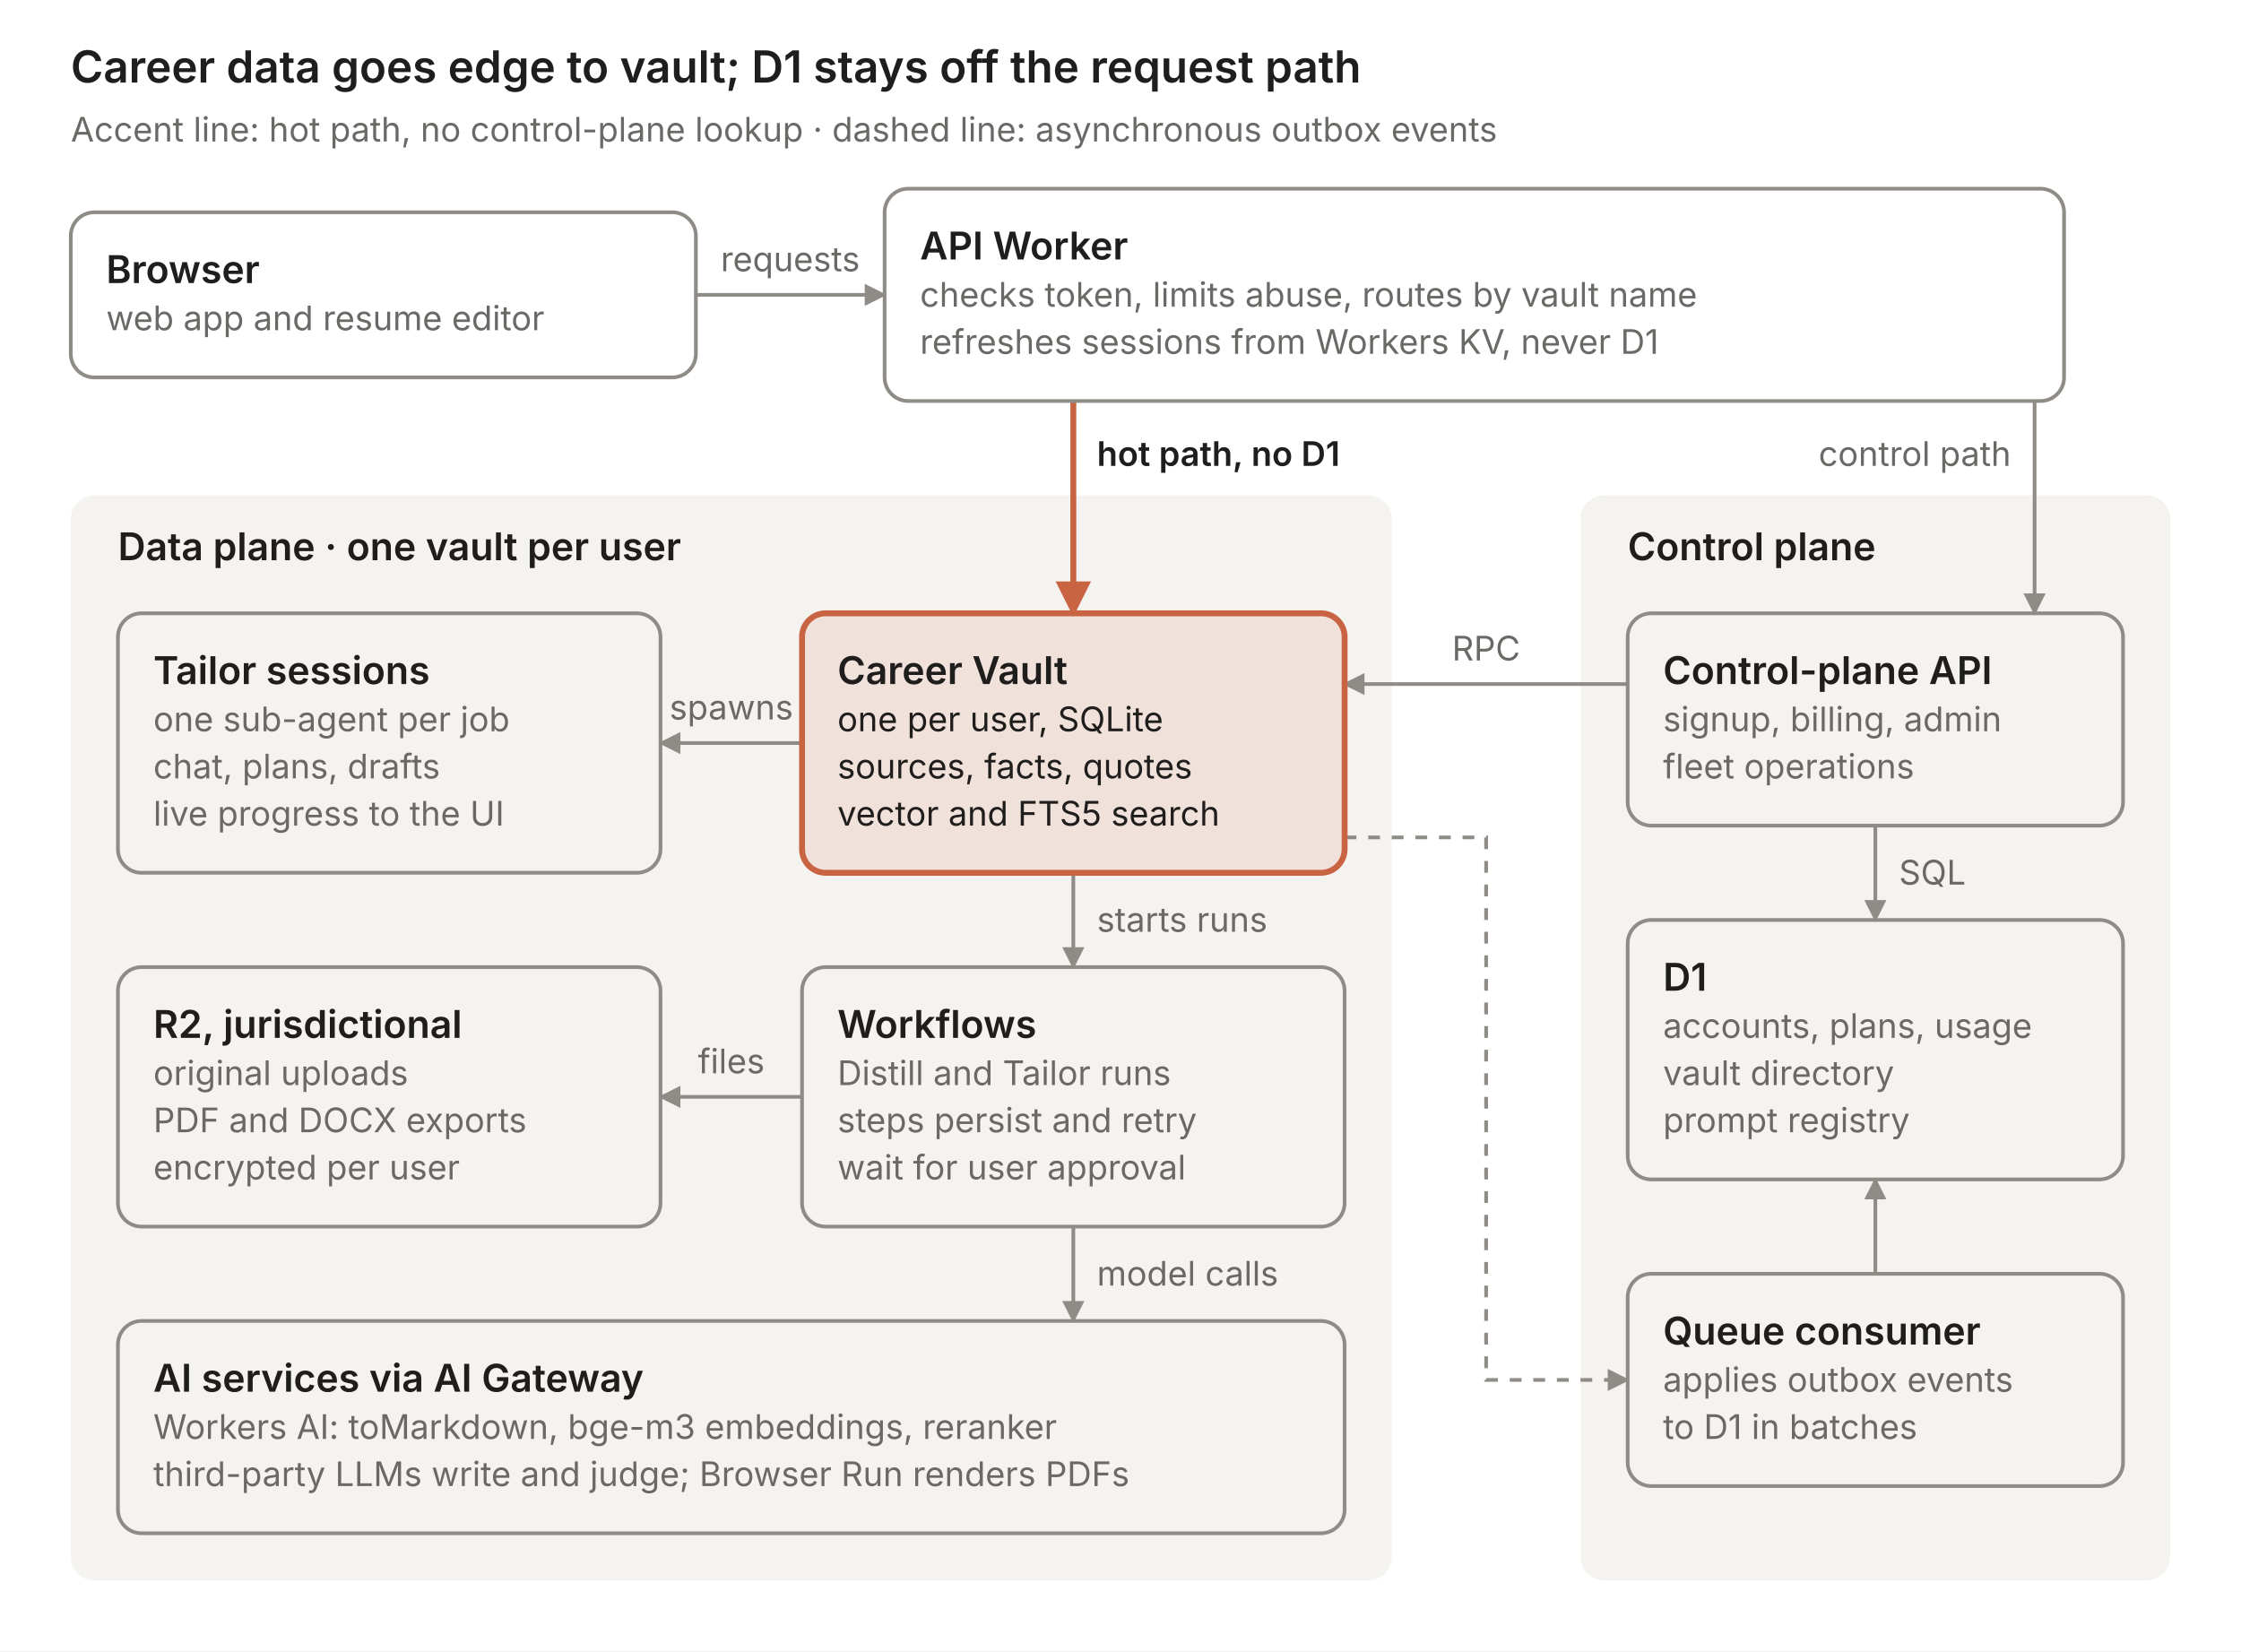
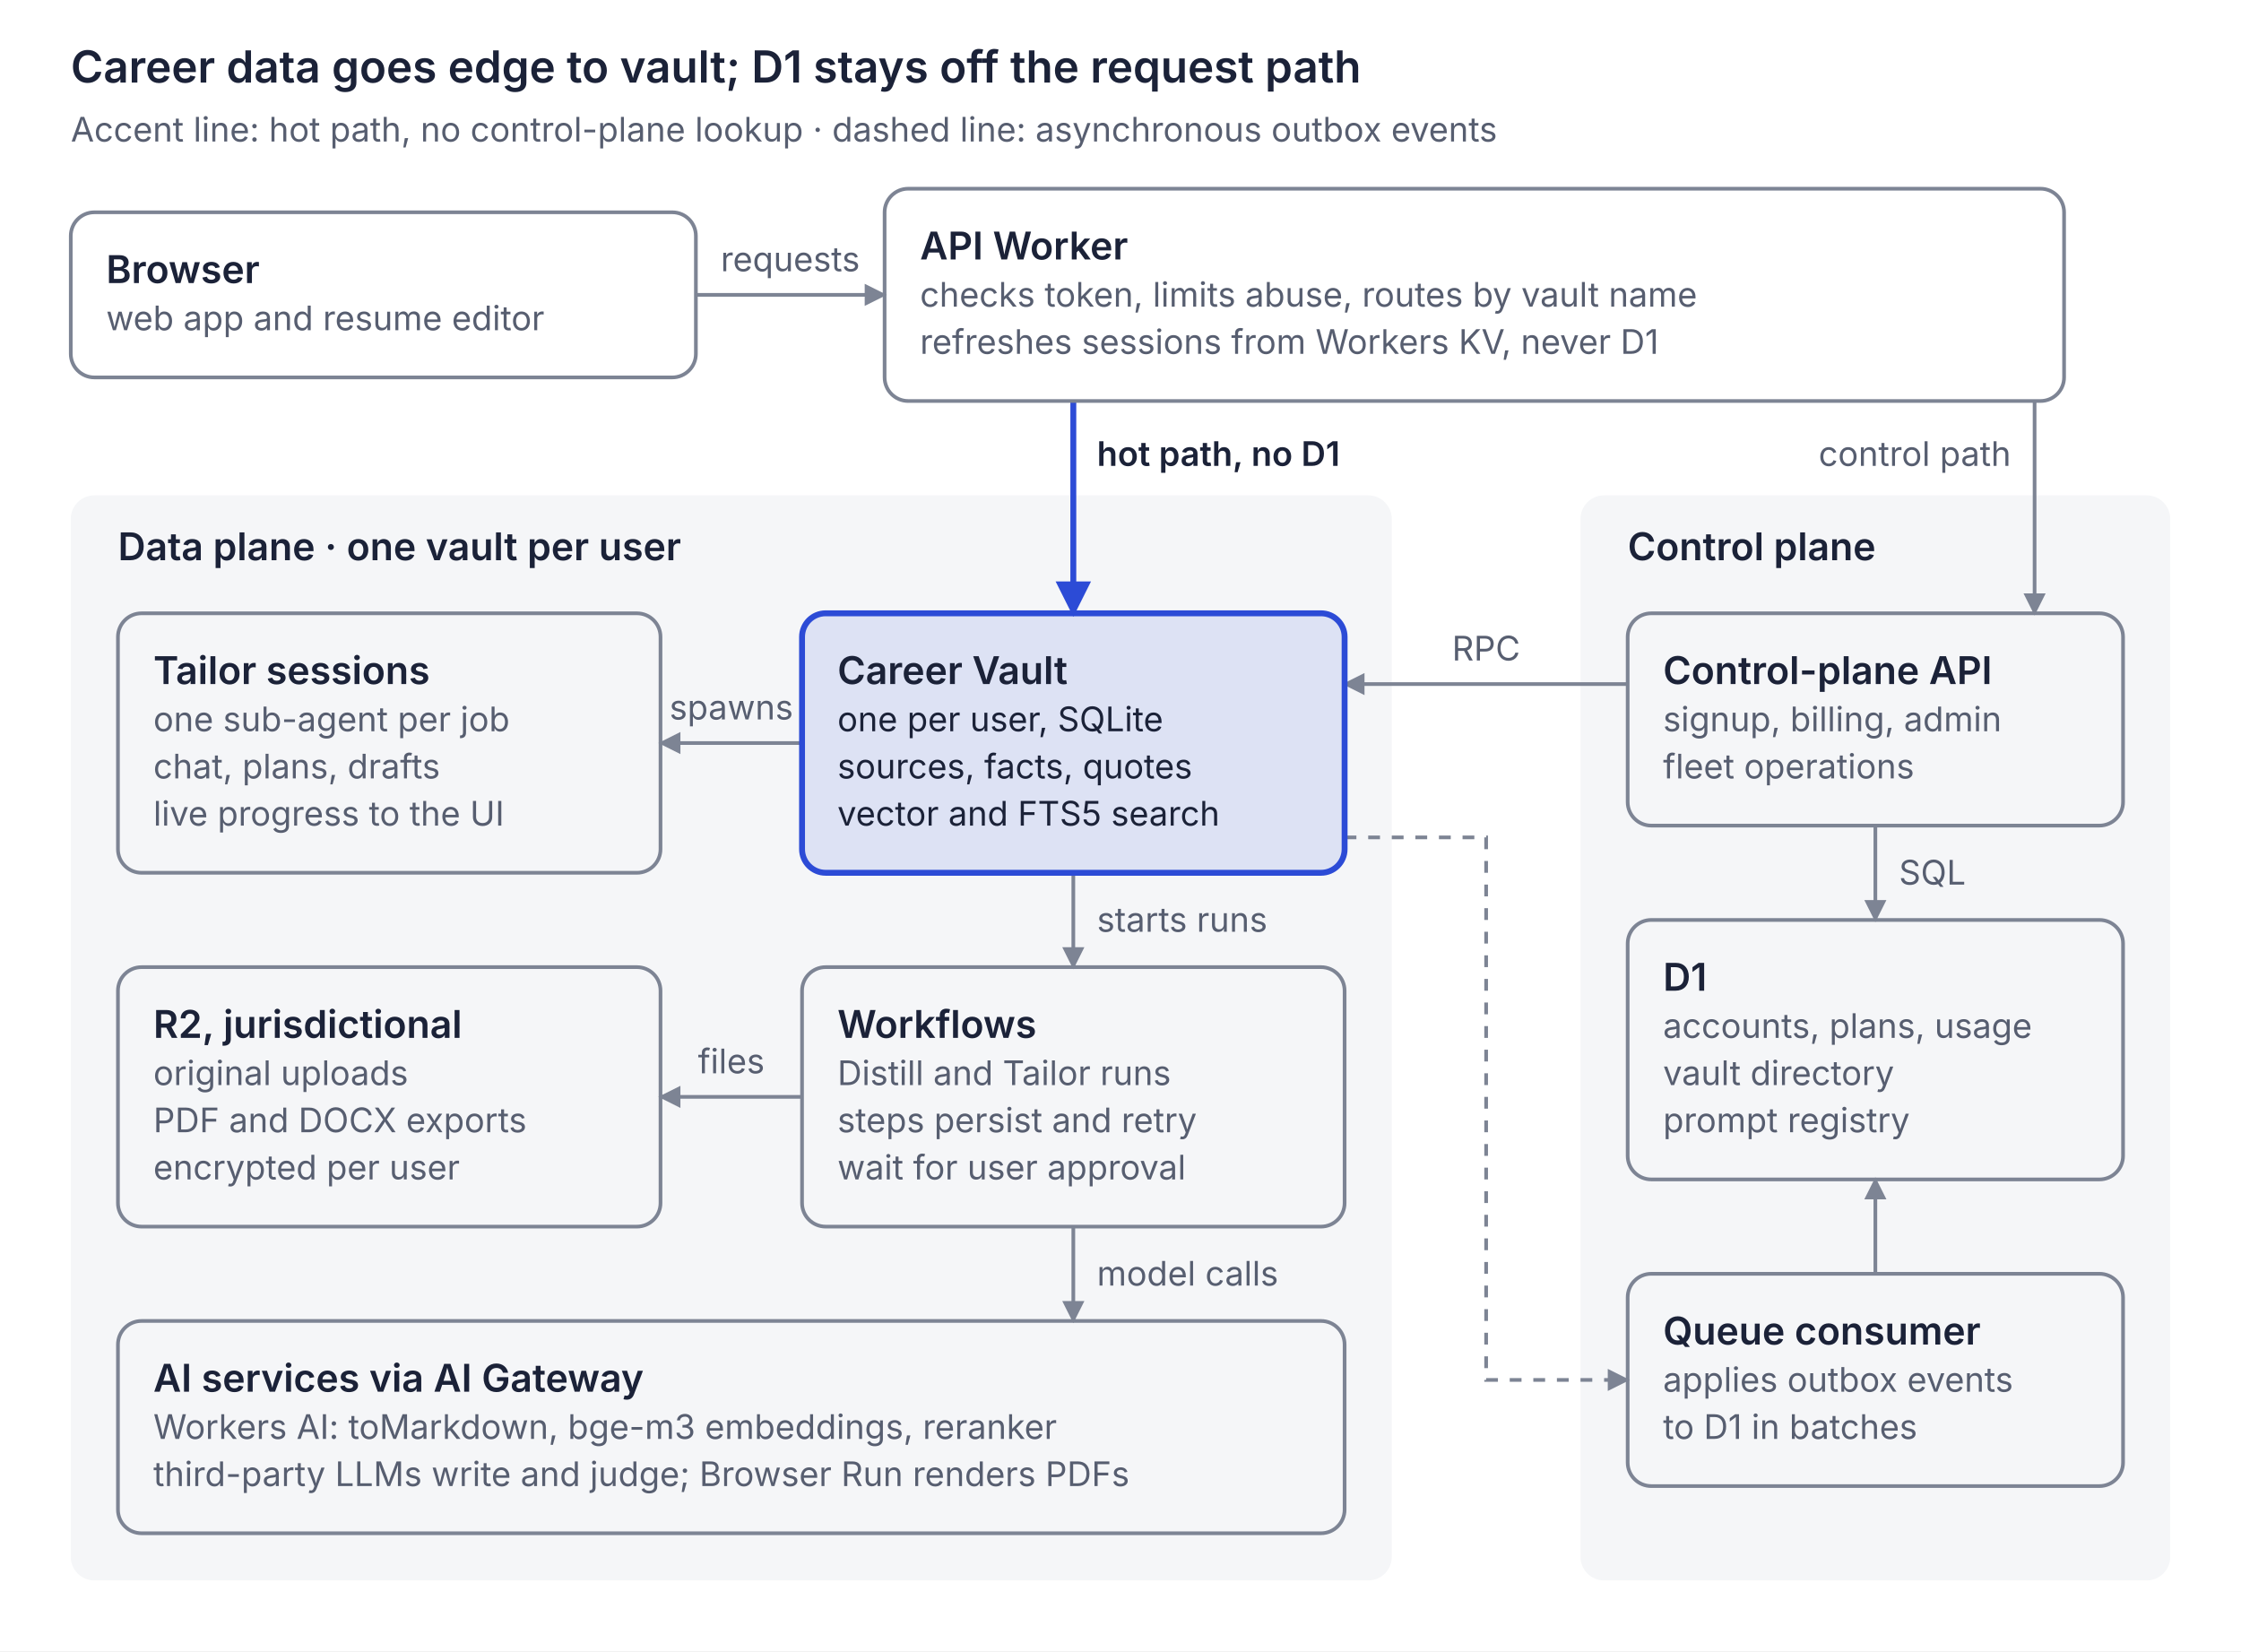
- <svg xmlns="http://www.w3.org/2000/svg" viewBox="0 0 760 560" role="img" aria-label="Career data goes edge to vault; D1 stays off the request path" font-size="13" font-family="Inter, -apple-system, 'Segoe UI', Helvetica, Arial, sans-serif">
+ <svg xmlns="http://www.w3.org/2000/svg" viewBox="0 0 760 560" role="img" aria-label="Career data goes edge to vault; D1 stays off the request path" font-size="13" font-family="'Schibsted Grotesk', Inter, -apple-system, 'Segoe UI', Helvetica, Arial, sans-serif">
  <defs>
    <marker id="arch-arrow" viewBox="0 0 10 10" refX="9" refY="5" markerWidth="6" markerHeight="6" orient="auto-start-reverse">
-       <path d="M0 0L10 5L0 10z" fill="#8f8c87" />
+       <path d="M0 0L10 5L0 10z" fill="#7d8494" />
    </marker>
    <marker id="arch-hot-arrow" viewBox="0 0 10 10" refX="9" refY="5" markerWidth="6" markerHeight="6" orient="auto-start-reverse">
-       <path d="M0 0L10 5L0 10z" fill="#c96442" />
+       <path d="M0 0L10 5L0 10z" fill="#2c4bd6" />
    </marker>
  </defs>
  <rect x="0" y="0" width="760" height="560" fill="#ffffff" />
-   <text x="24" y="28" font-size="15" font-weight="600" fill="#1f1e1d">Career data goes edge to vault; D1 stays off the request path</text>
-   <text x="24" y="48" font-size="11.5" fill="#6b6966">Accent line: hot path, no control-plane lookup · dashed line: asynchronous outbox events</text>
+   <text x="24" y="28" font-size="15" font-weight="600" fill="#1b2238">Career data goes edge to vault; D1 stays off the request path</text>
+   <text x="24" y="48" font-size="11.5" fill="#575e70">Accent line: hot path, no control-plane lookup · dashed line: asynchronous outbox events</text>
  <g>
-     <rect x="24" y="168" width="448" height="368" rx="8" fill="#f5f3ef" />
-     <text x="40" y="190" font-weight="600" fill="#1f1e1d">Data plane · one vault per user</text>
+     <rect x="24" y="168" width="448" height="368" rx="8" fill="#f5f6f8" />
+     <text x="40" y="190" font-weight="600" fill="#1b2238">Data plane · one vault per user</text>
  </g>
  <g>
-     <rect x="536" y="168" width="200" height="368" rx="8" fill="#f5f3ef" />
-     <text x="552" y="190" font-weight="600" fill="#1f1e1d">Control plane</text>
+     <rect x="536" y="168" width="200" height="368" rx="8" fill="#f5f6f8" />
+     <text x="552" y="190" font-weight="600" fill="#1b2238">Control plane</text>
  </g>
-   <g fill="none" stroke="#8f8c87" stroke-width="1.25">
+   <g fill="none" stroke="#7d8494" stroke-width="1.25">
    <path d="M236 100H300" marker-end="url(#arch-arrow)" />
    <path d="M690 136V208" marker-end="url(#arch-arrow)" />
    <path d="M552 232H456" marker-end="url(#arch-arrow)" />
    <path d="M272 252H224" marker-end="url(#arch-arrow)" />
    <path d="M364 296V328" marker-end="url(#arch-arrow)" />
    <path d="M272 372H224" marker-end="url(#arch-arrow)" />
    <path d="M364 416V448" marker-end="url(#arch-arrow)" />
    <path d="M636 280V312" marker-end="url(#arch-arrow)" />
    <path d="M636 432V400" marker-end="url(#arch-arrow)" />
    <path d="M456 284H504V468H552" stroke-dasharray="4 4" marker-end="url(#arch-arrow)" />
  </g>
  <g>
-     <path d="M364 136V208" fill="none" stroke="#c96442" stroke-width="2" marker-end="url(#arch-hot-arrow)" />
+     <path d="M364 136V208" fill="none" stroke="#2c4bd6" stroke-width="2" marker-end="url(#arch-hot-arrow)" />
  </g>
  <g>
-     <rect x="24" y="72" width="212" height="56" rx="8" fill="none" fill-opacity="1" stroke="#8f8c87" stroke-width="1.25" />
-     <text x="36" y="96" font-weight="600" fill="#1f1e1d">Browser</text>
-     <text x="36" y="112" font-size="11.5" fill="#6b6966">web app and resume editor</text>
+     <rect x="24" y="72" width="212" height="56" rx="8" fill="none" fill-opacity="1" stroke="#7d8494" stroke-width="1.25" />
+     <text x="36" y="96" font-weight="600" fill="#1b2238">Browser</text>
+     <text x="36" y="112" font-size="11.5" fill="#575e70">web app and resume editor</text>
  </g>
  <g>
-     <rect x="300" y="64" width="400" height="72" rx="8" fill="none" fill-opacity="1" stroke="#8f8c87" stroke-width="1.25" />
-     <text x="312" y="88" font-weight="600" fill="#1f1e1d">API Worker</text>
-     <text x="312" y="104" font-size="11.5" fill="#6b6966">checks token, limits abuse, routes by vault name</text>
-     <text x="312" y="120" font-size="11.5" fill="#6b6966">refreshes sessions from Workers KV, never D1</text>
+     <rect x="300" y="64" width="400" height="72" rx="8" fill="none" fill-opacity="1" stroke="#7d8494" stroke-width="1.25" />
+     <text x="312" y="88" font-weight="600" fill="#1b2238">API Worker</text>
+     <text x="312" y="104" font-size="11.5" fill="#575e70">checks token, limits abuse, routes by vault name</text>
+     <text x="312" y="120" font-size="11.5" fill="#575e70">refreshes sessions from Workers KV, never D1</text>
  </g>
  <g>
-     <rect x="40" y="208" width="184" height="88" rx="8" fill="none" fill-opacity="1" stroke="#8f8c87" stroke-width="1.25" />
-     <text x="52" y="232" font-weight="600" fill="#1f1e1d">Tailor sessions</text>
-     <text x="52" y="248" font-size="11.5" fill="#6b6966">one sub-agent per job</text>
-     <text x="52" y="264" font-size="11.5" fill="#6b6966">chat, plans, drafts</text>
-     <text x="52" y="280" font-size="11.5" fill="#6b6966">live progress to the UI</text>
+     <rect x="40" y="208" width="184" height="88" rx="8" fill="none" fill-opacity="1" stroke="#7d8494" stroke-width="1.25" />
+     <text x="52" y="232" font-weight="600" fill="#1b2238">Tailor sessions</text>
+     <text x="52" y="248" font-size="11.5" fill="#575e70">one sub-agent per job</text>
+     <text x="52" y="264" font-size="11.5" fill="#575e70">chat, plans, drafts</text>
+     <text x="52" y="280" font-size="11.5" fill="#575e70">live progress to the UI</text>
  </g>
  <g>
-     <rect x="272" y="208" width="184" height="88" rx="8" fill="#c96442" fill-opacity="0.12" stroke="#c96442" stroke-width="2" />
-     <text x="284" y="232" font-weight="600" fill="#1f1e1d">Career Vault</text>
-     <text x="284" y="248" font-size="11.5" fill="#1f1e1d">one per user, SQLite</text>
-     <text x="284" y="264" font-size="11.5" fill="#1f1e1d">sources, facts, quotes</text>
-     <text x="284" y="280" font-size="11.5" fill="#1f1e1d">vector and FTS5 search</text>
+     <rect x="272" y="208" width="184" height="88" rx="8" fill="#2c4bd6" fill-opacity="0.12" stroke="#2c4bd6" stroke-width="2" />
+     <text x="284" y="232" font-weight="600" fill="#1b2238">Career Vault</text>
+     <text x="284" y="248" font-size="11.5" fill="#1b2238">one per user, SQLite</text>
+     <text x="284" y="264" font-size="11.5" fill="#1b2238">sources, facts, quotes</text>
+     <text x="284" y="280" font-size="11.5" fill="#1b2238">vector and FTS5 search</text>
  </g>
  <g>
-     <rect x="40" y="328" width="184" height="88" rx="8" fill="none" fill-opacity="1" stroke="#8f8c87" stroke-width="1.25" />
-     <text x="52" y="352" font-weight="600" fill="#1f1e1d">R2, jurisdictional</text>
-     <text x="52" y="368" font-size="11.5" fill="#6b6966">original uploads</text>
-     <text x="52" y="384" font-size="11.5" fill="#6b6966">PDF and DOCX exports</text>
-     <text x="52" y="400" font-size="11.5" fill="#6b6966">encrypted per user</text>
+     <rect x="40" y="328" width="184" height="88" rx="8" fill="none" fill-opacity="1" stroke="#7d8494" stroke-width="1.25" />
+     <text x="52" y="352" font-weight="600" fill="#1b2238">R2, jurisdictional</text>
+     <text x="52" y="368" font-size="11.5" fill="#575e70">original uploads</text>
+     <text x="52" y="384" font-size="11.5" fill="#575e70">PDF and DOCX exports</text>
+     <text x="52" y="400" font-size="11.5" fill="#575e70">encrypted per user</text>
  </g>
  <g>
-     <rect x="272" y="328" width="184" height="88" rx="8" fill="none" fill-opacity="1" stroke="#8f8c87" stroke-width="1.25" />
-     <text x="284" y="352" font-weight="600" fill="#1f1e1d">Workflows</text>
-     <text x="284" y="368" font-size="11.5" fill="#6b6966">Distill and Tailor runs</text>
-     <text x="284" y="384" font-size="11.5" fill="#6b6966">steps persist and retry</text>
-     <text x="284" y="400" font-size="11.5" fill="#6b6966">wait for user approval</text>
+     <rect x="272" y="328" width="184" height="88" rx="8" fill="none" fill-opacity="1" stroke="#7d8494" stroke-width="1.25" />
+     <text x="284" y="352" font-weight="600" fill="#1b2238">Workflows</text>
+     <text x="284" y="368" font-size="11.5" fill="#575e70">Distill and Tailor runs</text>
+     <text x="284" y="384" font-size="11.5" fill="#575e70">steps persist and retry</text>
+     <text x="284" y="400" font-size="11.5" fill="#575e70">wait for user approval</text>
  </g>
  <g>
-     <rect x="40" y="448" width="416" height="72" rx="8" fill="none" fill-opacity="1" stroke="#8f8c87" stroke-width="1.25" />
-     <text x="52" y="472" font-weight="600" fill="#1f1e1d">AI services via AI Gateway</text>
-     <text x="52" y="488" font-size="11.5" fill="#6b6966">Workers AI: toMarkdown, bge-m3 embeddings, reranker</text>
-     <text x="52" y="504" font-size="11.5" fill="#6b6966">third-party LLMs write and judge; Browser Run renders PDFs</text>
+     <rect x="40" y="448" width="416" height="72" rx="8" fill="none" fill-opacity="1" stroke="#7d8494" stroke-width="1.25" />
+     <text x="52" y="472" font-weight="600" fill="#1b2238">AI services via AI Gateway</text>
+     <text x="52" y="488" font-size="11.5" fill="#575e70">Workers AI: toMarkdown, bge-m3 embeddings, reranker</text>
+     <text x="52" y="504" font-size="11.5" fill="#575e70">third-party LLMs write and judge; Browser Run renders PDFs</text>
  </g>
  <g>
-     <rect x="552" y="208" width="168" height="72" rx="8" fill="none" fill-opacity="1" stroke="#8f8c87" stroke-width="1.25" />
-     <text x="564" y="232" font-weight="600" fill="#1f1e1d">Control-plane API</text>
-     <text x="564" y="248" font-size="11.5" fill="#6b6966">signup, billing, admin</text>
-     <text x="564" y="264" font-size="11.5" fill="#6b6966">fleet operations</text>
+     <rect x="552" y="208" width="168" height="72" rx="8" fill="none" fill-opacity="1" stroke="#7d8494" stroke-width="1.25" />
+     <text x="564" y="232" font-weight="600" fill="#1b2238">Control-plane API</text>
+     <text x="564" y="248" font-size="11.5" fill="#575e70">signup, billing, admin</text>
+     <text x="564" y="264" font-size="11.5" fill="#575e70">fleet operations</text>
  </g>
  <g>
-     <rect x="552" y="312" width="168" height="88" rx="8" fill="none" fill-opacity="1" stroke="#8f8c87" stroke-width="1.25" />
-     <text x="564" y="336" font-weight="600" fill="#1f1e1d">D1</text>
-     <text x="564" y="352" font-size="11.5" fill="#6b6966">accounts, plans, usage</text>
-     <text x="564" y="368" font-size="11.5" fill="#6b6966">vault directory</text>
-     <text x="564" y="384" font-size="11.5" fill="#6b6966">prompt registry</text>
+     <rect x="552" y="312" width="168" height="88" rx="8" fill="none" fill-opacity="1" stroke="#7d8494" stroke-width="1.25" />
+     <text x="564" y="336" font-weight="600" fill="#1b2238">D1</text>
+     <text x="564" y="352" font-size="11.5" fill="#575e70">accounts, plans, usage</text>
+     <text x="564" y="368" font-size="11.5" fill="#575e70">vault directory</text>
+     <text x="564" y="384" font-size="11.5" fill="#575e70">prompt registry</text>
  </g>
  <g>
-     <rect x="552" y="432" width="168" height="72" rx="8" fill="none" fill-opacity="1" stroke="#8f8c87" stroke-width="1.25" />
-     <text x="564" y="456" font-weight="600" fill="#1f1e1d">Queue consumer</text>
-     <text x="564" y="472" font-size="11.5" fill="#6b6966">applies outbox events</text>
-     <text x="564" y="488" font-size="11.5" fill="#6b6966">to D1 in batches</text>
+     <rect x="552" y="432" width="168" height="72" rx="8" fill="none" fill-opacity="1" stroke="#7d8494" stroke-width="1.25" />
+     <text x="564" y="456" font-weight="600" fill="#1b2238">Queue consumer</text>
+     <text x="564" y="472" font-size="11.5" fill="#575e70">applies outbox events</text>
+     <text x="564" y="488" font-size="11.5" fill="#575e70">to D1 in batches</text>
  </g>
  <g>
-     <text x="268" y="92" text-anchor="middle" font-size="11.5" fill="#6b6966">requests</text>
-     <text x="372" y="158" font-size="11.5" font-weight="600" fill="#1f1e1d">hot path, no D1</text>
-     <text x="682" y="158" text-anchor="end" font-size="11.5" fill="#6b6966">control path</text>
-     <text x="504" y="224" text-anchor="middle" font-size="11.5" fill="#6b6966">RPC</text>
-     <text x="248" y="244" text-anchor="middle" font-size="11.5" fill="#6b6966">spawns</text>
-     <text x="372" y="316" font-size="11.5" fill="#6b6966">starts runs</text>
-     <text x="248" y="364" text-anchor="middle" font-size="11.5" fill="#6b6966">files</text>
-     <text x="372" y="436" font-size="11.5" fill="#6b6966">model calls</text>
-     <text x="644" y="300" font-size="11.5" fill="#6b6966">SQL</text>
+     <text x="268" y="92" text-anchor="middle" font-size="11.5" fill="#575e70">requests</text>
+     <text x="372" y="158" font-size="11.5" font-weight="600" fill="#1b2238">hot path, no D1</text>
+     <text x="682" y="158" text-anchor="end" font-size="11.5" fill="#575e70">control path</text>
+     <text x="504" y="224" text-anchor="middle" font-size="11.5" fill="#575e70">RPC</text>
+     <text x="248" y="244" text-anchor="middle" font-size="11.5" fill="#575e70">spawns</text>
+     <text x="372" y="316" font-size="11.5" fill="#575e70">starts runs</text>
+     <text x="248" y="364" text-anchor="middle" font-size="11.5" fill="#575e70">files</text>
+     <text x="372" y="436" font-size="11.5" fill="#575e70">model calls</text>
+     <text x="644" y="300" font-size="11.5" fill="#575e70">SQL</text>
  </g>
</svg>
